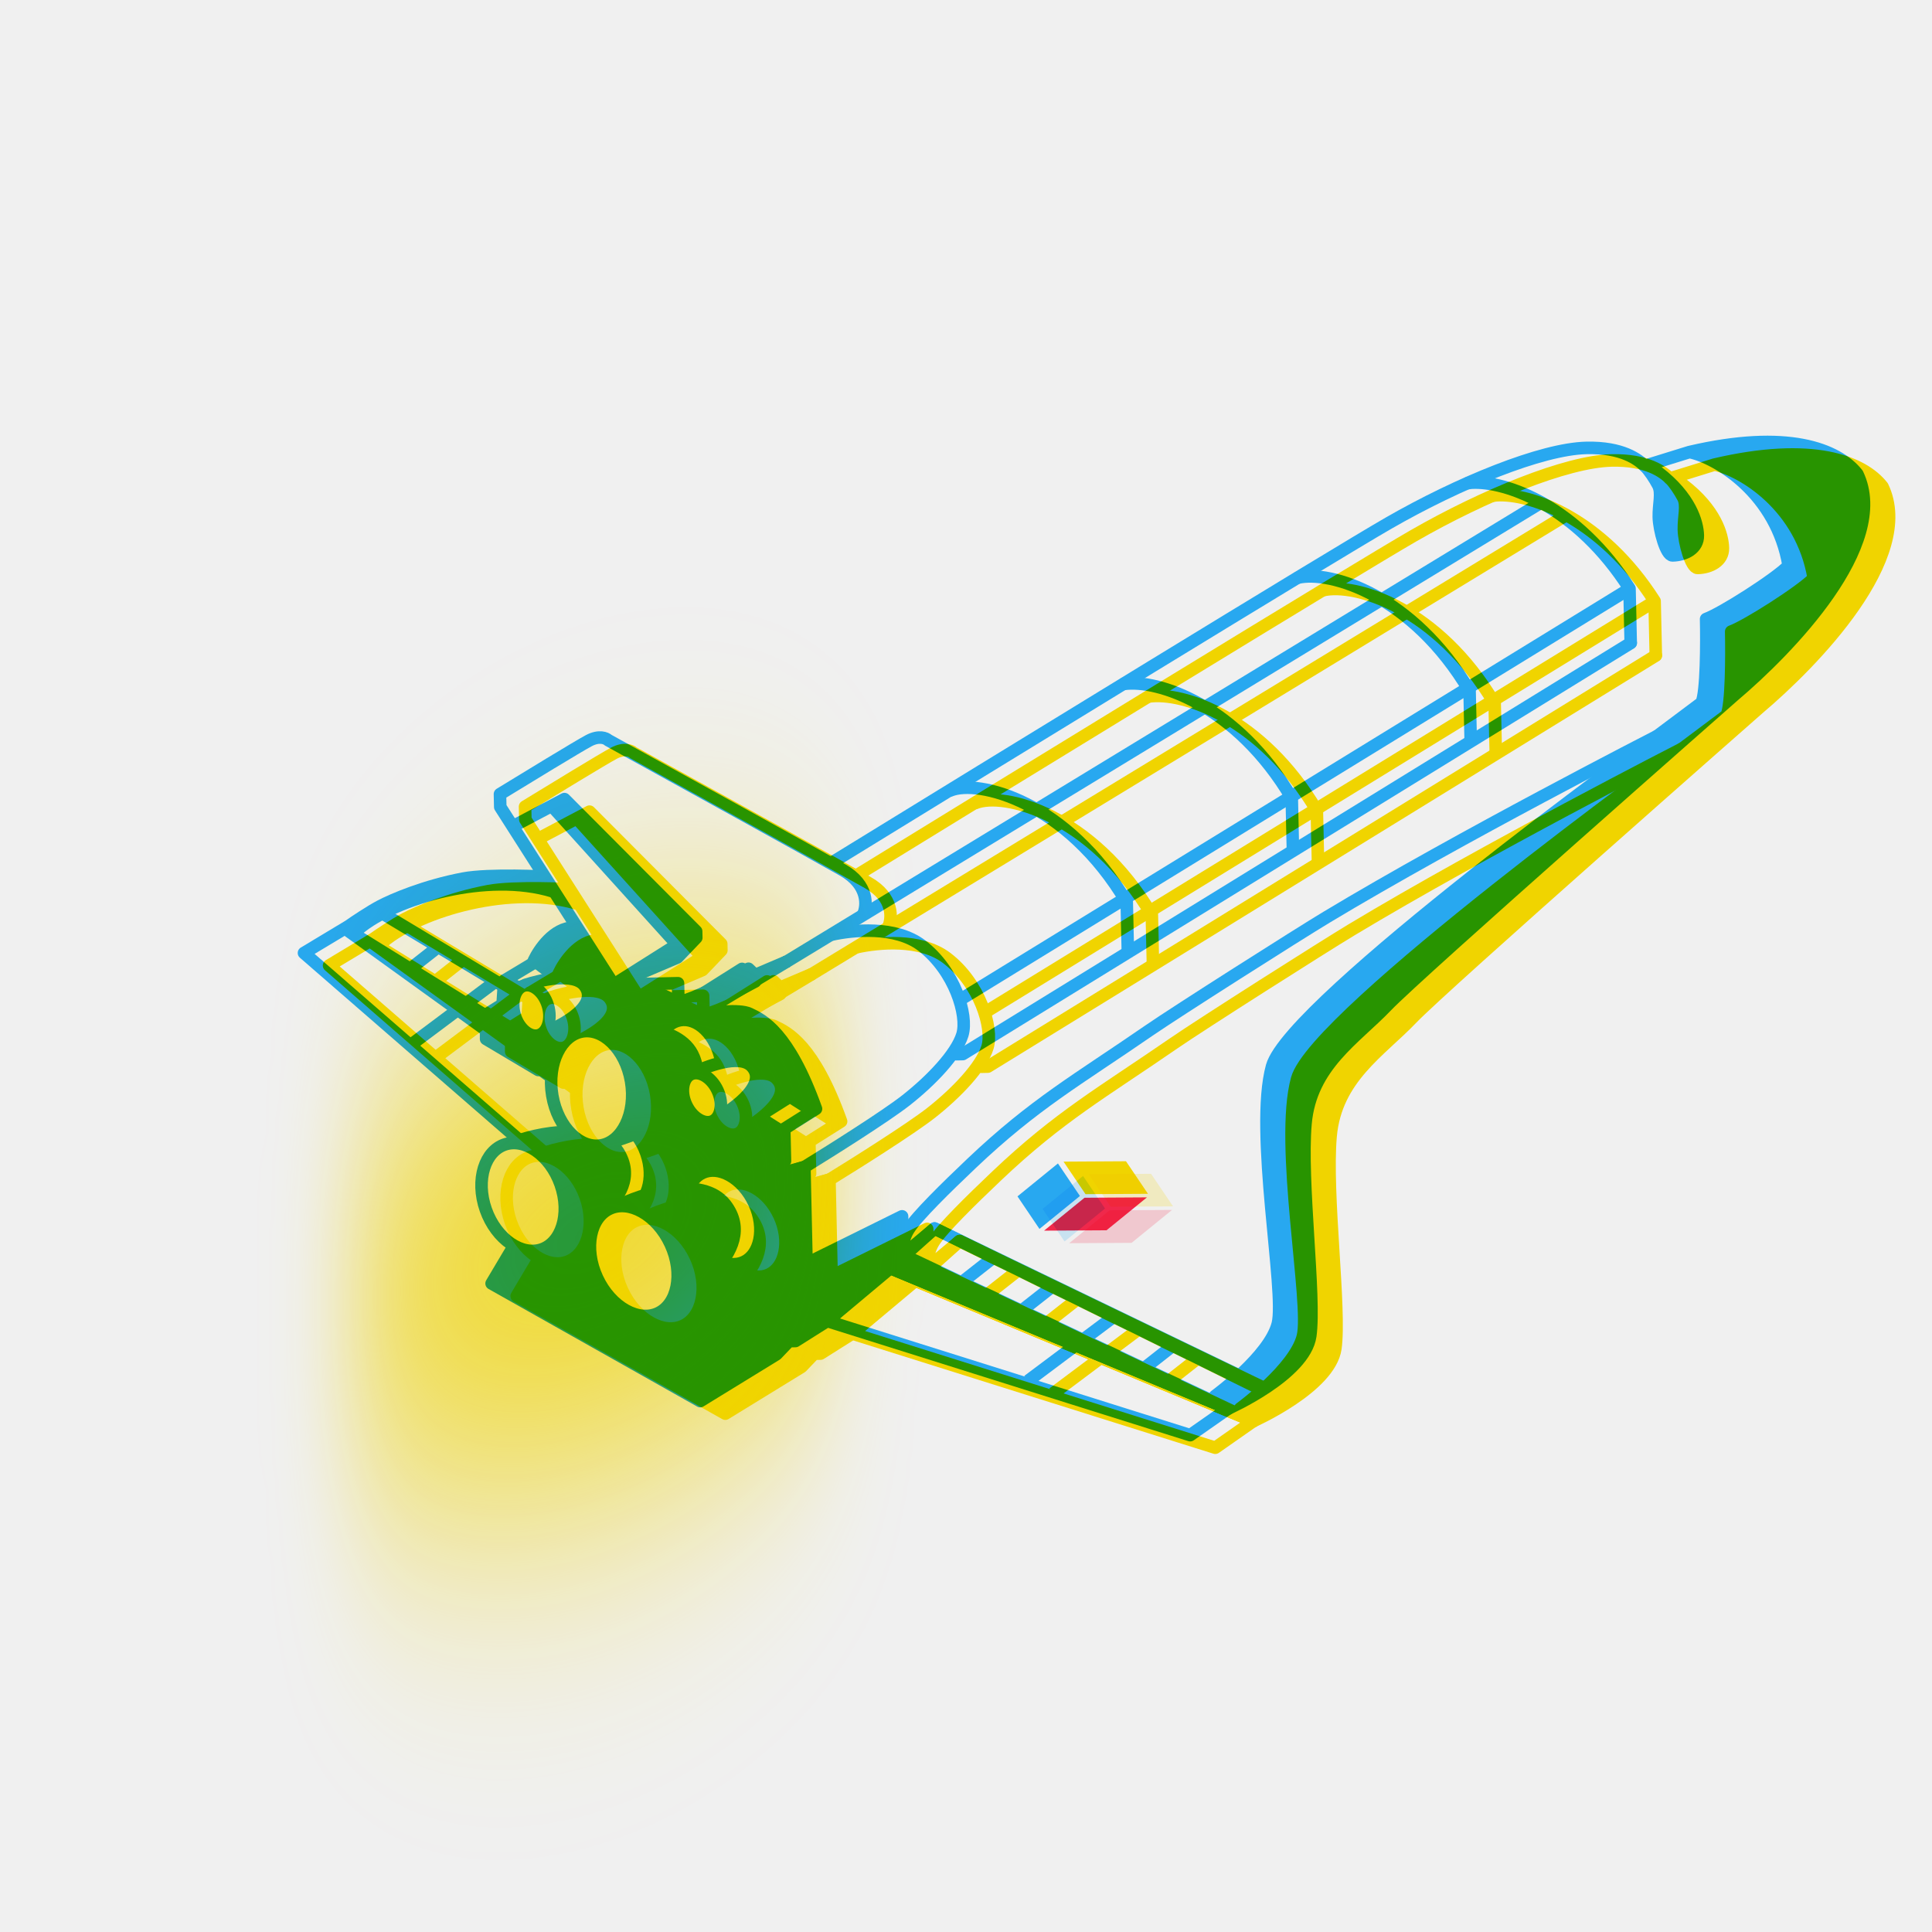
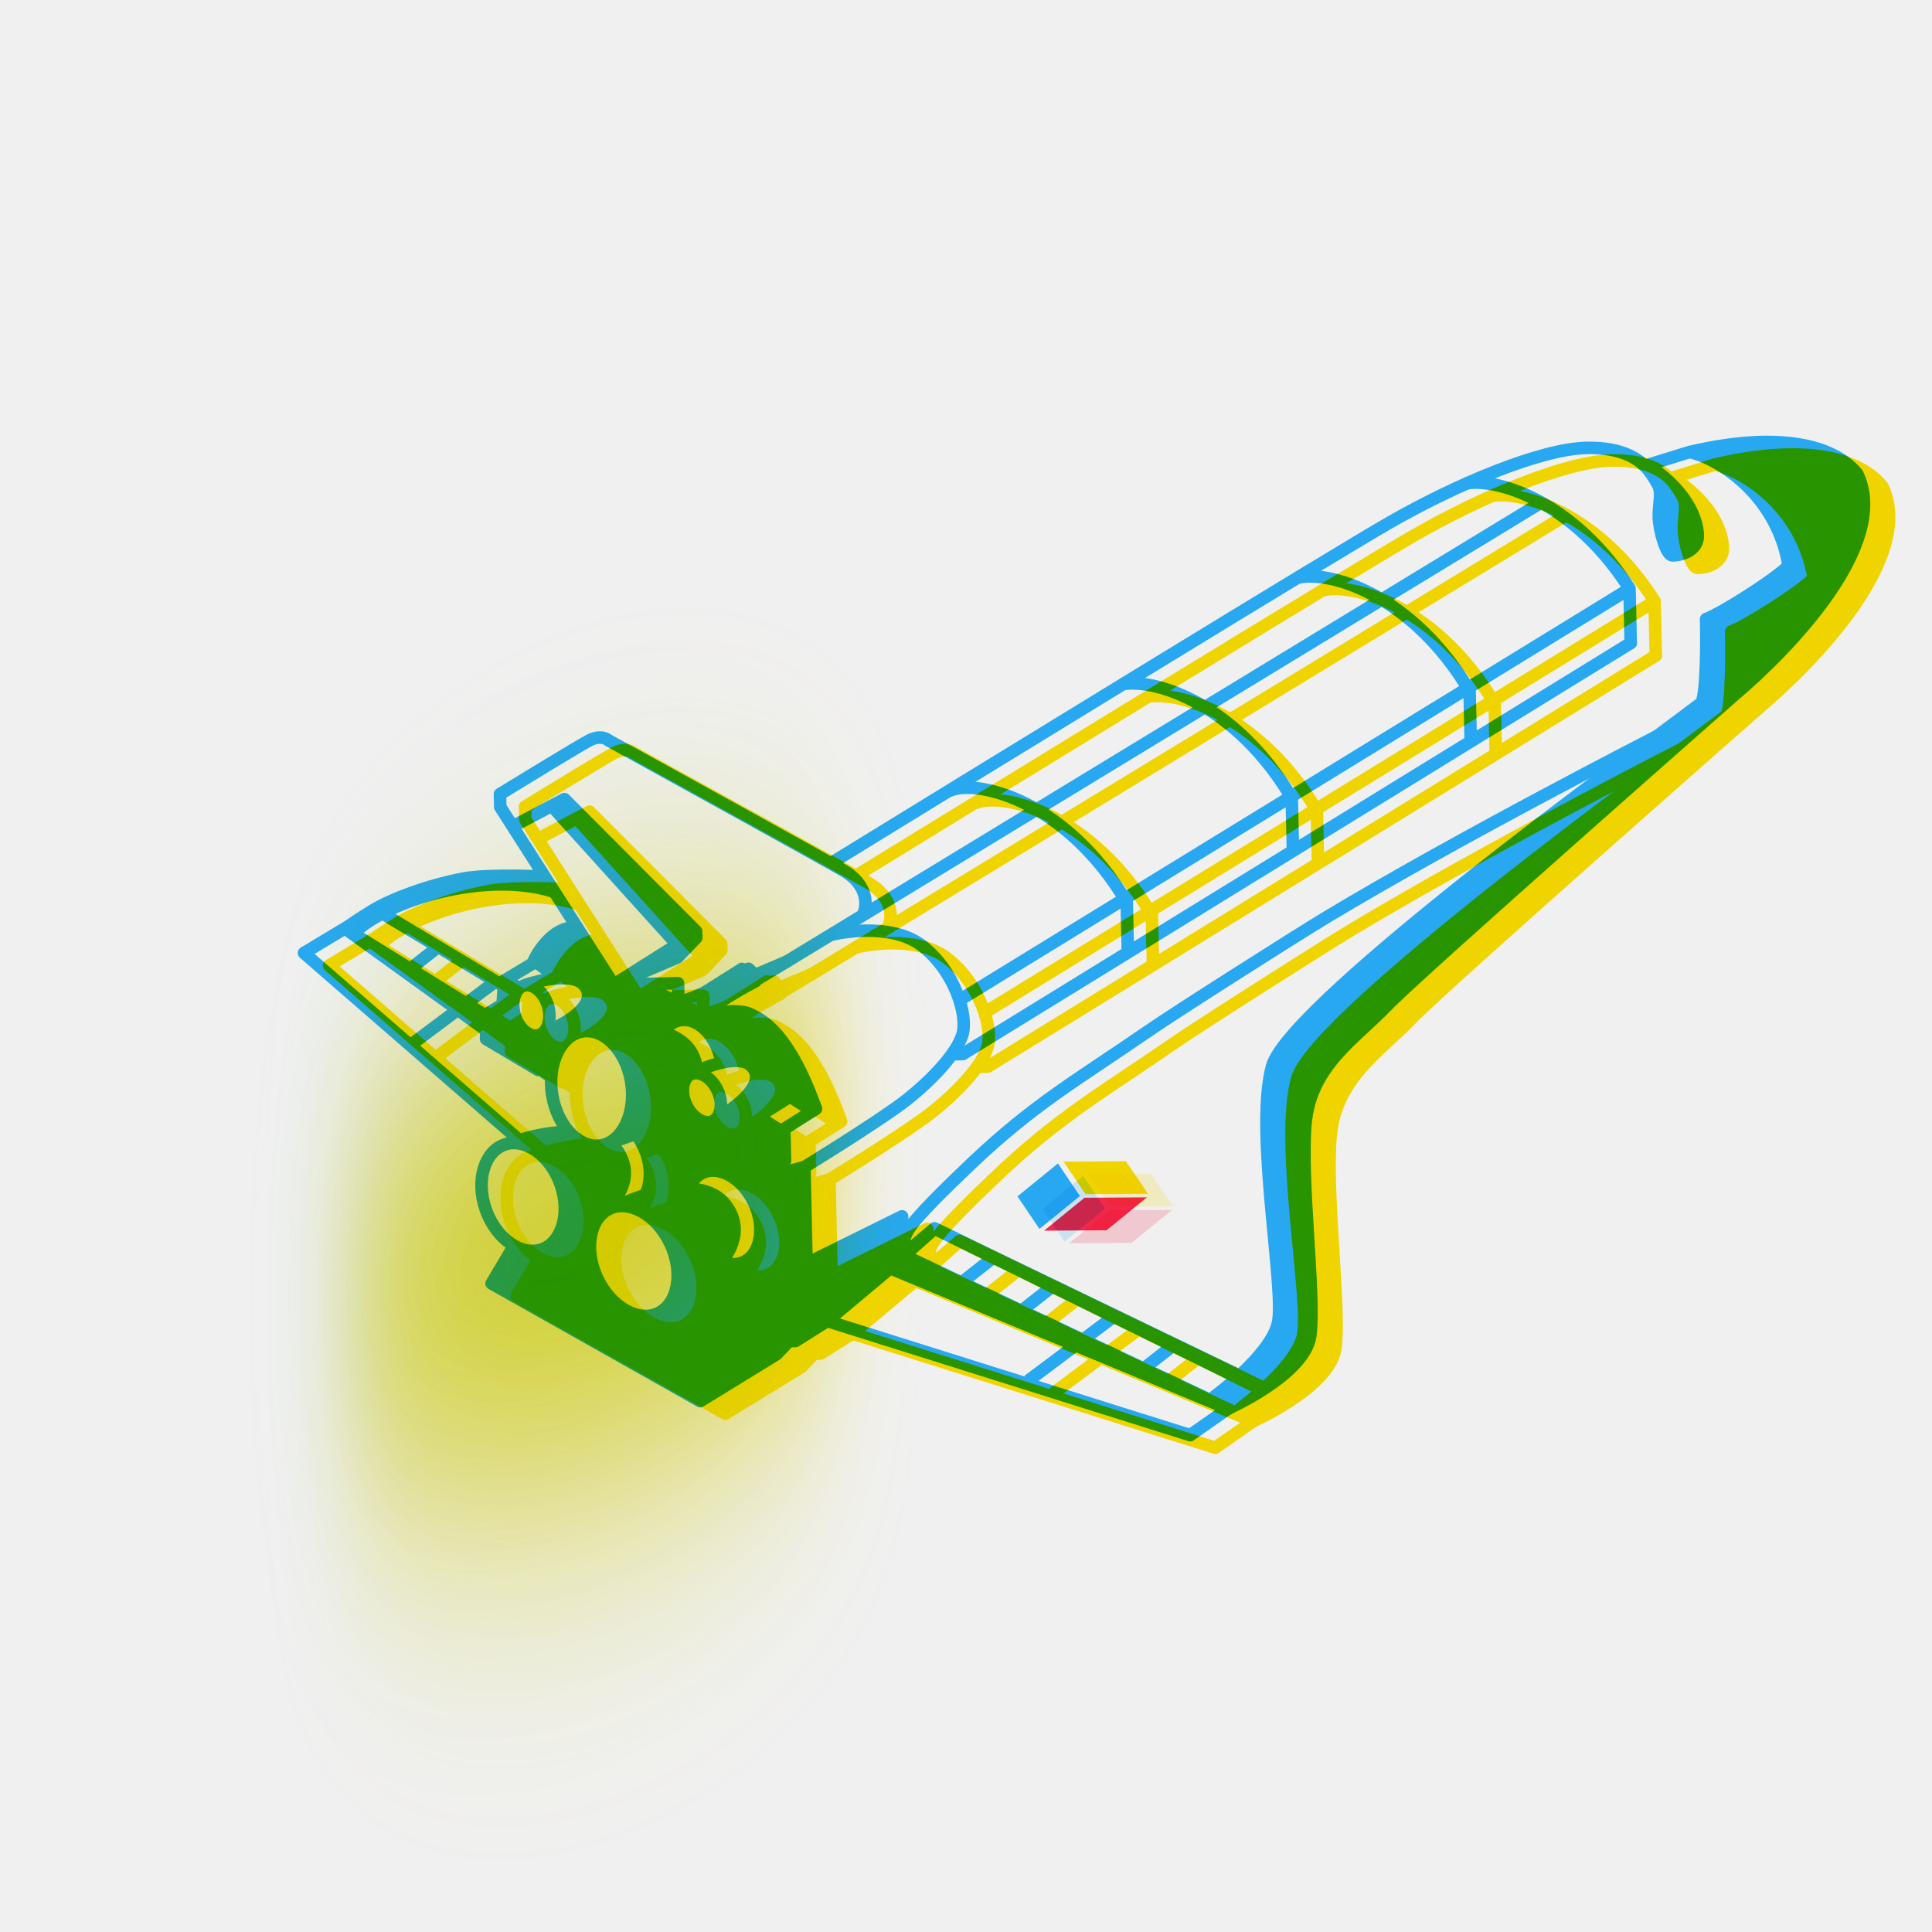
- <svg xmlns="http://www.w3.org/2000/svg" id="eE8D54hwSO71" viewBox="0 0 154 154" shape-rendering="geometricPrecision" text-rendering="geometricPrecision">
+ <svg xmlns="http://www.w3.org/2000/svg" id="eM32P7chZ6V1" viewBox="0 0 154 154" shape-rendering="geometricPrecision" text-rendering="geometricPrecision">
  <defs>
-     <filter id="eE8D54hwSO748-filter" x="-150%" width="400%" y="-150%" height="400%">
-       <feGaussianBlur id="eE8D54hwSO748-filter-blur-0" stdDeviation="15,15" result="result" />
+     <filter id="eM32P7chZ6V48-filter" x="-150%" width="400%" y="-150%" height="400%">
+       <feGaussianBlur id="eM32P7chZ6V48-filter-blur-0" stdDeviation="10,10" result="result" />
    </filter>
-     <filter id="eE8D54hwSO799-filter" x="-150%" width="400%" y="-150%" height="400%">
-       <feGaussianBlur id="eE8D54hwSO799-filter-blur-0" stdDeviation="10,10" result="result" />
+     <filter id="eM32P7chZ6V99-filter" x="-150%" width="400%" y="-150%" height="400%">
+       <feGaussianBlur id="eM32P7chZ6V99-filter-blur-0" stdDeviation="10,10" result="result" />
    </filter>
  </defs>
-   <g id="eE8D54hwSO72" style="mix-blend-mode:multiply" transform="translate(5 4.052429)">
+   <g id="eM32P7chZ6V2" style="mix-blend-mode:multiply" transform="translate(5 4.052429)">
    <g style="mix-blend-mode:multiply">
      <path d="M137.57,41.037c-.95-5.725-5.666-8.595-7.899-9.058c7.758-1.816,11.794-.264,13.379,1.752c2.69,5.583-5.502,13.976-9.866,17.665c0,0-25.157,22.113-27.664,24.734-2.506,2.622-6.05,4.753-6.459,9.38-.409,4.627.823,13.834.379,16.923-.444,3.088-6.54,5.79-6.54,5.79l-1.049-1.002c0,0,4.357-3.176,5.002-5.756s-1.883-15.35-.46-20.512C97.817,75.791,127.1,54.612,127.1,54.612l3.532-2.644c.392-.83.405-4.798.363-6.678c1.222-.438,5.572-3.203,6.575-4.252Z" fill="#2ab2ff" />
      <path d="M129.671,31.979c2.233.463,6.949,3.333,7.899,9.058-1.003,1.049-5.353,3.814-6.575,4.252.042,1.88.029,5.848-.363,6.678L127.1,54.612c0,0-29.283,21.179-30.707,26.342-1.423,5.163,1.104,17.933.46,20.512s-5.002,5.756-5.002,5.756l1.049,1.002c0,0,6.096-2.702,6.54-5.79.444-3.088-.789-12.296-.379-16.923.409-4.627,3.953-6.758,6.459-9.38c2.507-2.622,27.664-24.734,27.664-24.734c4.364-3.689,12.556-12.082,9.866-17.665-1.585-2.017-5.621-3.568-13.379-1.752Zm0,0l-3.567,1.106c-.524-.501-1.778-1.499-4.65-1.435-3.589.081-10.198,2.794-15.77,5.997-4.43,2.547-31.218,18.973-44.299,27.016" fill="none" stroke="#2ab2ff" stroke-linecap="round" stroke-linejoin="round" />
      <path d="M127.1,54.612c0,0-15.725,8.049-26.356,14.444-2.238,1.346-12.013,7.557-14.163,9.04-5.674,3.914-9.132,5.831-14.129,10.578-2.054,1.951-4.352,4.202-5.013,5.243-.661,1.041-.467,2.063-.467,2.063l2.518-2.109L93.868,105.637" fill="none" stroke="#2ab2ff" stroke-linejoin="round" />
      <path d="M65.97,97.028l-5.036,4.217l28.936,9.099l3.031-2.12L65.97,97.028Z" fill="none" stroke="#2ab2ff" stroke-linejoin="round" />
      <path d="M69.491,93.87l-3.521,3.157L92.9,108.224l2.53-1.596L69.491,93.87Z" fill="none" stroke="#2ab2ff" stroke-linejoin="round" />
      <path d="M66.973,95.979l25.928,12.245L65.97,97.028l1.003-1.049Z" fill="#2ab2ff" stroke="#2ab2ff" stroke-linejoin="round" />
      <path d="M46.196,84.644L22.562,70l21.5,15.5l2.134-.856Z" fill="#2ab2ff" />
      <path d="M25.062,68.5l9.881,5.935M22.562,70L46.196,84.644L44.062,85.5L22.562,70Z" fill="none" stroke="#2ab2ff" stroke-linejoin="round" />
      <path d="M84.01,100.728l-7.064,5.289" fill="none" stroke="#2ab2ff" />
      <path d="M34.741,74L27.677,79.289" fill="none" stroke="#2ab2ff" />
      <path d="M70.631,98.975l3.529-2.773" fill="none" stroke="#2ab2ff" />
      <path d="M75.805,100.912l3.161-2.484" fill="none" stroke="#2ab2ff" />
      <path d="M88.68,103.06l-2.857,2.245" fill="none" stroke="#2ab2ff" />
      <path d="M29.896,71.448l-2.295,1.803" fill="none" stroke="#2ab2ff" />
      <path d="M70.76,58.953c2.203-.904,9.254.819,14.053,8.92l.088,3.926" fill="none" stroke="#2ab2ff" stroke-linecap="round" stroke-linejoin="round" />
      <path d="M98.058,63.66l-.092-4.102c-4.392-7.414-10.669-9.486-13.391-9.091" fill="none" stroke="#2ab2ff" stroke-linecap="round" stroke-linejoin="round" />
      <path d="M112.23,55.005l-.089-3.974c-4.551-7.682-11.126-9.629-13.673-9.039" fill="none" stroke="#2ab2ff" stroke-linecap="round" stroke-linejoin="round" />
      <path d="M124.984,47.18l-.096-4.319c-4.175-6.555-9.818-8.605-12.607-8.436l-.278.035" fill="none" stroke="#2ab2ff" stroke-linecap="round" stroke-linejoin="round" />
      <path d="M124.988,47.201L71.744,79.967l-.513.011" fill="none" stroke="#2ab2ff" stroke-linecap="round" stroke-linejoin="round" />
      <path d="M124.786,42.949L71.645,75.566" fill="none" stroke="#2ab2ff" stroke-linecap="round" stroke-linejoin="round" />
      <path d="M57.726,72.585l60.107-36.571" fill="none" stroke="#2ab2ff" stroke-linecap="round" stroke-linejoin="round" />
      <path d="M127.164,34.601c-.271-.513-.71-1.181-1.06-1.515l.513-.011.524.501c2.61,1.994,3.169,4.034,3.192,5.059s-.991,1.561-2.017,1.584c-.513.011-1.071-2.028-1.094-3.054s.28-1.924-.058-2.564Z" fill="#2ab2ff" stroke="#2ab2ff" stroke-linejoin="round" />
      <path d="M63.799,68.858c.327-.691.46-2.37-1.619-3.555-2.079-1.185-13.334-7.397-18.702-10.355-.175-.167-.727-.394-1.538.035-.811.429-5.063,3.021-7.087,4.263l.023,1.026l9.04,14.163l5.128-.115.035,1.538c1.36-.373,4.068-1.63,5.583-2.691l.524.501l2.541-1.083" fill="none" stroke="#2ab2ff" stroke-linejoin="round" />
      <path d="M46.992,74.365l.011.513l2.074.98" fill="none" stroke="#2ab2ff" stroke-linejoin="round" />
      <path d="M50.489,70.182L39.992,59.643l-1.014.536l9.996,11.063-5.059,3.192l5.082-2.166l1.504-1.573-.011-.513Z" fill="#2ab2ff" />
      <path d="M35.935,61.786l3.042-1.607m0,0l1.014-.536l10.498,10.539.011.513-1.504,1.573-5.082,2.166l5.059-3.192-9.996-11.063Z" fill="none" stroke="#2ab2ff" stroke-linejoin="round" />
      <path d="M57.726,72.585l-7.087,4.263c1.022-.194,3.273-.484,4.103-.092c1.037.49,3.111,1.47,5.301,7.577l-2.53,1.596.058,2.564-2.017,1.584l3.567-1.106c2.024-1.242,6.476-4.045,8.09-5.312c2.017-1.584,4.022-3.682,4.5-5.232s-.628-5.117-3.238-7.11c-2.088-1.595-5.501-1.245-7.202-.865" fill="none" stroke="#2ab2ff" stroke-linejoin="round" />
      <path d="M66.904,92.902l.057,2.564.011.513-6.039,5.266-2.53,1.596-.513.011-1.003,1.049-6.073,3.728-16.628-9.376l4.944-8.32.991-1.561c.373-1.65.77-3.78.409-4.627l-1.095-3.054-1.527.547-4.16-2.472v-1.941L35.062,76l.123-1.883l2.074.98L39.562,74l-2-1.5c.392-.83,1.569-2.612,3.172-2.612l3.18,4.546l2.575.455l2.599,1.481l5.059-3.192l1.049,1.003-4.056,2.143.524.501c.342-.008,1.438.07,3.088.444s3.872,4.873,4.776,7.076l-1.561-.991-2.53,1.596l1.561.991.08,3.59l2.04-.559.011.513.161,7.179l7.612-3.762Z" fill="#2ab2ff" stroke="#2ab2ff" stroke-linejoin="round" />
      <path d="M38.729,71.985l-3.544,2.132" fill="none" stroke="#2ab2ff" stroke-linejoin="round" />
      <path d="M46.514,87.862c.36,1.023.371,2.035.12,2.837-.25.802-.747,1.361-1.388,1.578s-1.383.078-2.084-.402c-.701-.48-1.329-1.283-1.689-2.306-.36-1.023-.371-2.035-.12-2.837.25-.802.747-1.361,1.388-1.578.641-.217,1.383-.078,2.084.402.701.48,1.329,1.283,1.689,2.306Z" fill="#fff" stroke="#2ab2ff" />
      <path d="M44.281,87.768c-1.551-2.483-6.497-1.553-8.602-.665l2.286,8.513c2.105-.888,8.73-3.981,6.316-7.848Z" fill="#2ab2ff" stroke="#2ab2ff" stroke-linejoin="round" />
      <path d="M39.682,90.349c.42,1.194.434,2.378.14,3.321s-.881,1.609-1.649,1.87-1.65.09-2.473-.473-1.557-1.504-1.977-2.698-.434-2.379-.14-3.321c.294-.942.881-1.609,1.649-1.87s1.65-.09,2.473.473c.824.564,1.557,1.504,1.977,2.698Z" fill="#fff" stroke="#2ab2ff" />
      <path d="M52.512,80.656c.188,1.112.029,2.157-.355,2.944-.385.788-.974,1.282-1.645,1.404s-1.388-.136-2.009-.742c-.62-.605-1.113-1.532-1.302-2.644-.188-1.112-.029-2.157.355-2.944.385-.788.974-1.282,1.645-1.404.672-.122,1.388.136,2.009.742.62.605,1.113,1.532,1.302,2.644Z" fill="#fff" stroke="#2ab2ff" />
      <path d="M50.3,80.211c-1.128-2.79-6.204-2.613-8.446-2.032l.854,9.091c2.242-.581,9.35-2.714,7.593-7.059Z" fill="#2ab2ff" stroke="#2ab2ff" stroke-linejoin="round" />
      <path d="M45.302,82.137c.22,1.296.035,2.519-.417,3.443-.452.925-1.149,1.516-1.954,1.662-.805.146-1.655-.165-2.384-.876-.729-.71-1.304-1.795-1.524-3.091s-.035-2.519.417-3.443c.452-.925,1.149-1.516,1.954-1.662.805-.146,1.655.165,2.384.876.729.71,1.304,1.795,1.524,3.091Z" fill="#fff" stroke="#2ab2ff" />
      <path d="M55.122,91.845c.471,1.021.585,2.067.412,2.923-.173.856-.622,1.485-1.251,1.775-.63.29-1.399.223-2.163-.202-.763-.424-1.484-1.191-1.955-2.212s-.585-2.067-.412-2.923c.173-.856.622-1.485,1.251-1.775.63-.29,1.399-.223,2.163.202.763.424,1.484,1.191,1.955,2.212Z" fill="#fff" stroke="#2ab2ff" />
      <path d="M52.838,91.983c-1.825-2.399-6.744-.934-8.788.197l3.184,8.536c2.044-1.131,8.446-4.997,5.604-8.733Z" fill="#2ab2ff" stroke="#2ab2ff" stroke-linejoin="round" />
      <path d="M48.449,95.11c.549,1.191.684,2.414.481,3.419-.203,1.005-.732,1.755-1.486,2.102-.754.348-1.668.264-2.564-.235-.896-.498-1.738-1.395-2.287-2.586-.549-1.191-.684-2.414-.481-3.419.203-1.005.732-1.755,1.486-2.102.754-.348,1.668-.263,2.564.235.896.498,1.738,1.395,2.287,2.586Z" fill="#fff" stroke="#2ab2ff" />
      <path d="M41.617,74.544c-.836-1.144-3.615-.451-4.707-.101l1.094,3.947c1.093-.349,4.897-2.088,3.613-3.846Z" fill="#fff" stroke="#2ab2ff" stroke-linejoin="round" />
      <path d="M38.669,76.089c.178.587.159,1.152.008,1.584-.151.433-.418.698-.724.791s-.675.021-1.042-.255c-.366-.275-.696-.734-.875-1.321-.178-.587-.159-1.152-.008-1.584.151-.433.418-.698.724-.791s.675-.021,1.042.255c.366.275.696.734.875,1.321Z" fill="#fff" stroke="#2ab2ff" />
      <path d="M54.906,80.932c-.984-1.019-3.642.048-4.677.543l1.623,3.76c1.034-.495,4.565-2.739,3.053-4.304Z" fill="#fff" stroke="#2ab2ff" stroke-linejoin="round" />
      <path d="M52.197,82.866c.257.557.315,1.119.224,1.569-.091.449-.319.749-.609.882-.29.134-.666.113-1.067-.11-.4-.223-.79-.632-1.047-1.189s-.315-1.119-.224-1.569c.091-.45.319-.749.609-.882s.666-.113,1.067.11c.4.223.79.632,1.047,1.189Z" fill="#fff" stroke="#2ab2ff" />
      <path d="M36.498,86.914L19.231,71.909l3.544-2.132c.505-.353,1.718-1.167,2.53-1.596c1.014-.536,3.555-1.619,6.62-2.201c2.078-.394,6.666-.149,6.666-.149" fill="none" stroke="#2ab2ff" stroke-linejoin="round" />
      <path d="M39.062,67c-5.2-1.6-12.5.5-15.5,3h-.5" fill="none" stroke="#2ab2ff" stroke-linejoin="round" />
    </g>
+     <ellipse rx="14.566" ry="22.473" transform="matrix(.548816 0.835943-.842045 0.539407 40.2462 93.3345)" opacity="0.2" filter="url(#eM32P7chZ6V48-filter)" fill="#2ab2ff" />
    <g transform="translate(0 0.000001)">
      <path d="M86.425,91.39l-4.977.03-3.225,2.624l4.977-.03l3.225-2.624Z" clip-rule="evenodd" fill="#ff2a50" fill-rule="evenodd" />
      <path d="M79.329,88.686l1.752,2.595-3.225,2.624-1.752-2.595l3.225-2.624Z" clip-rule="evenodd" fill="#2ab2ff" fill-rule="evenodd" />
      <path d="M86.505,91.106L84.752,88.512l-4.977.029l1.752,2.594l4.977-.029Z" clip-rule="evenodd" fill="#ffe100" fill-rule="evenodd" />
    </g>
  </g>
-   <g id="eE8D54hwSO753" style="mix-blend-mode:multiply" transform="translate(7 5.000012)">
+   <g id="eM32P7chZ6V53" style="mix-blend-mode:multiply" transform="translate(7 5.000012)">
    <g style="mix-blend-mode:multiply">
      <path d="M137.57,41.09c-.95-5.725-5.666-8.595-7.899-9.058c7.758-1.816,11.794-.265,13.379,1.752c2.69,5.583-5.502,13.976-9.866,17.665c0,0-25.157,22.113-27.664,24.734-2.506,2.622-6.05,4.753-6.459,9.38-.409,4.627.823,13.834.379,16.922-.444,3.089-6.54,5.791-6.54,5.791l-1.049-1.003c0,0,4.357-3.176,5.002-5.756.644-2.58-1.883-15.35-.46-20.512C97.817,75.843,127.1,54.664,127.1,54.664l3.532-2.645c.392-.83.405-4.798.363-6.678c1.222-.438,5.572-3.203,6.575-4.252Z" fill="#ffe100" />
      <path d="M129.671,32.032c2.233.463,6.949,3.333,7.899,9.058-1.003,1.049-5.353,3.814-6.575,4.252.042,1.88.029,5.848-.363,6.678L127.1,54.664c0,0-29.283,21.179-30.707,26.342-1.423,5.163,1.104,17.933.46,20.512-.644,2.58-5.002,5.756-5.002,5.756l1.049,1.003c0,0,6.096-2.702,6.54-5.791.444-3.088-.789-12.296-.379-16.922.409-4.627,3.953-6.758,6.459-9.38c2.507-2.622,27.664-24.734,27.664-24.734c4.364-3.689,12.556-12.082,9.866-17.665-1.585-2.017-5.621-3.568-13.379-1.752Zm0,0l-3.567,1.106c-.524-.501-1.778-1.499-4.65-1.435-3.589.081-10.198,2.794-15.77,5.997-4.43,2.547-31.218,18.973-44.299,27.016" fill="none" stroke="#ffe100" stroke-linecap="round" stroke-linejoin="round" />
      <path d="M127.1,54.664c0,0-15.725,8.049-26.356,14.444-2.238,1.346-12.013,7.557-14.163,9.04-5.674,3.914-9.132,5.831-14.129,10.578-2.054,1.951-4.352,4.202-5.013,5.243-.661,1.041-.467,2.063-.467,2.063l2.518-2.109L93.868,105.69" fill="none" stroke="#ffe100" stroke-linejoin="round" />
      <path d="M65.97,97.08l-5.036,4.217l28.936,9.1l3.031-2.12L65.97,97.08Z" fill="none" stroke="#ffe100" stroke-linejoin="round" />
      <path d="M69.491,93.923L65.97,97.08l26.93,11.197l2.53-1.596L69.491,93.923Z" fill="none" stroke="#ffe100" stroke-linejoin="round" />
      <path d="M66.973,96.031L92.9,108.277L65.97,97.08l1.003-1.049Z" fill="#ffe100" stroke="#ffe100" stroke-linejoin="round" />
      <path d="M46.196,84.697L22.562,70.052l21.5,15.5l2.134-.856Z" fill="#ffe100" />
      <path d="M25.062,68.552l9.881,5.935M22.562,70.052L46.196,84.697l-2.134.856-21.5-15.5Z" fill="none" stroke="#ffe100" stroke-linejoin="round" />
      <path d="M84.01,100.78l-7.064,5.289" fill="none" stroke="#ffe100" />
      <path d="M34.741,74.052l-7.064,5.289" fill="none" stroke="#ffe100" />
      <path d="M70.631,99.028l3.529-2.773" fill="none" stroke="#ffe100" />
      <path d="M75.805,100.964l3.161-2.483" fill="none" stroke="#ffe100" />
      <path d="M88.68,103.112l-2.857,2.245" fill="none" stroke="#ffe100" />
      <path d="M29.896,71.5L27.601,73.303" fill="none" stroke="#ffe100" />
      <path d="M70.76,59.006c2.203-.904,9.254.819,14.053,8.92l.088,3.926" fill="none" stroke="#ffe100" stroke-linecap="round" stroke-linejoin="round" />
      <path d="M98.058,63.713l-.092-4.103c-4.392-7.414-10.669-9.486-13.391-9.091" fill="none" stroke="#ffe100" stroke-linecap="round" stroke-linejoin="round" />
      <path d="M112.23,55.058l-.089-3.974c-4.551-7.682-11.126-9.629-13.673-9.039" fill="none" stroke="#ffe100" stroke-linecap="round" stroke-linejoin="round" />
      <path d="M124.984,47.232l-.096-4.319c-4.175-6.555-9.818-8.605-12.607-8.436l-.278.035" fill="none" stroke="#ffe100" stroke-linecap="round" stroke-linejoin="round" />
      <path d="M124.988,47.253L71.744,80.019l-.513.011" fill="none" stroke="#ffe100" stroke-linecap="round" stroke-linejoin="round" />
      <path d="M124.786,43.001L71.645,75.618" fill="none" stroke="#ffe100" stroke-linecap="round" stroke-linejoin="round" />
      <path d="M57.726,72.638l60.107-36.571" fill="none" stroke="#ffe100" stroke-linecap="round" stroke-linejoin="round" />
      <path d="M127.164,34.653c-.271-.513-.71-1.181-1.06-1.516l.513-.011.524.501c2.61,1.994,3.169,4.033,3.192,5.059s-.991,1.561-2.017,1.584c-.513.011-1.071-2.028-1.094-3.054s.28-1.924-.058-2.564Z" fill="#ffe100" stroke="#ffe100" stroke-linejoin="round" />
      <path d="M63.799,68.91c.327-.691.46-2.37-1.619-3.555C60.101,64.17,48.846,57.958,43.478,55c-.175-.167-.727-.394-1.538.035-.811.429-5.063,3.021-7.087,4.263l.023,1.026l9.04,14.163l5.128-.115.035,1.538c1.36-.372,4.068-1.63,5.583-2.691l.524.501l2.541-1.083" fill="none" stroke="#ffe100" stroke-linejoin="round" />
      <path d="M46.992,74.418l.011.513l2.074.98" fill="none" stroke="#ffe100" stroke-linejoin="round" />
      <path d="M50.489,70.235L39.992,59.696l-1.014.536l9.996,11.063-5.059,3.192l5.082-2.166l1.504-1.573-.011-.513Z" fill="#ffe100" />
      <path d="M35.935,61.839l3.042-1.607m0,0l1.014-.536l10.498,10.539.011.513-1.504,1.573-5.082,2.166l5.059-3.192-9.996-11.063Z" fill="none" stroke="#ffe100" stroke-linejoin="round" />
      <path d="M57.726,72.638l-7.087,4.263c1.022-.194,3.273-.484,4.103-.092c1.037.49,3.111,1.469,5.301,7.577l-2.53,1.596.058,2.564-2.017,1.584l3.567-1.106c2.024-1.242,6.476-4.045,8.09-5.312c2.017-1.584,4.022-3.682,4.5-5.231s-.628-5.117-3.238-7.11c-2.088-1.595-5.501-1.245-7.202-.865" fill="none" stroke="#ffe100" stroke-linejoin="round" />
      <path d="M66.904,92.955l.057,2.564.011.513-6.039,5.266-2.53,1.596-.513.012-1.003,1.048-6.073,3.728-16.628-9.375l4.944-8.32.991-1.561c.373-1.65.77-3.78.409-4.627l-1.095-3.054-1.527.547-4.16-2.472v-1.941l1.312-.826.123-1.883l2.074.98l2.302-1.097-2-1.5c.392-.83,1.569-2.612,3.172-2.612l3.18,4.546l2.575.455l2.599,1.481l5.059-3.192l1.049,1.003-4.056,2.143.524.501c.342-.008,1.438.07,3.088.444s3.872,4.873,4.776,7.076l-1.561-.991-2.53,1.596l1.561.991.08,3.59l2.04-.559.011.513.161,7.179l7.612-3.762Z" fill="#ffe100" stroke="#ffe100" stroke-linejoin="round" />
      <path d="M38.729,72.038l-3.544,2.132" fill="none" stroke="#ffe100" stroke-linejoin="round" />
      <path d="M46.514,87.914c.36,1.023.371,2.035.12,2.837-.25.802-.747,1.361-1.388,1.578-.641.217-1.383.078-2.084-.402-.701-.48-1.329-1.283-1.689-2.306-.36-1.023-.371-2.035-.12-2.837.25-.802.747-1.361,1.388-1.578.641-.217,1.383-.078,2.084.402.701.48,1.329,1.283,1.689,2.306Z" fill="#fff" stroke="#ffe100" />
      <path d="M44.281,87.82c-1.551-2.483-6.497-1.553-8.602-.665l2.286,8.513c2.105-.888,8.73-3.981,6.316-7.848Z" fill="#ffe100" stroke="#ffe100" stroke-linejoin="round" />
      <path d="M39.682,90.402c.42,1.194.434,2.379.14,3.321-.294.942-.881,1.609-1.649,1.87s-1.65.09-2.473-.473c-.824-.564-1.557-1.504-1.977-2.698s-.434-2.378-.14-3.321c.294-.942.881-1.609,1.649-1.87s1.65-.09,2.473.473s1.557,1.504,1.977,2.698Z" fill="#fff" stroke="#ffe100" />
      <path d="M52.512,80.708c.188,1.112.029,2.157-.355,2.944-.385.788-.974,1.282-1.645,1.404s-1.388-.136-2.009-.742c-.62-.605-1.113-1.532-1.302-2.644s-.029-2.157.355-2.944c.385-.788.974-1.282,1.645-1.404.672-.122,1.388.136,2.009.742.62.605,1.113,1.532,1.302,2.644Z" fill="#fff" stroke="#ffe100" />
      <path d="M50.3,80.263c-1.128-2.79-6.204-2.612-8.446-2.032l.854,9.091c2.242-.581,9.35-2.714,7.593-7.059Z" fill="#ffe100" stroke="#ffe100" stroke-linejoin="round" />
      <path d="M45.302,82.19c.22,1.296.035,2.519-.417,3.443-.452.925-1.149,1.516-1.954,1.662-.805.146-1.655-.165-2.384-.876-.729-.71-1.304-1.795-1.524-3.091s-.035-2.519.417-3.443c.452-.925,1.149-1.516,1.954-1.662.805-.146,1.655.165,2.384.876.729.71,1.304,1.795,1.524,3.091Z" fill="#fff" stroke="#ffe100" />
      <path d="M55.122,91.897c.471,1.021.585,2.067.412,2.923-.173.856-.622,1.485-1.251,1.776-.63.29-1.399.223-2.163-.202-.763-.424-1.484-1.191-1.955-2.212s-.585-2.067-.412-2.923c.173-.856.622-1.485,1.251-1.775s1.399-.223,2.163.202c.763.424,1.484,1.191,1.955,2.212Z" fill="#fff" stroke="#ffe100" />
      <path d="M52.838,92.035c-1.825-2.399-6.744-.934-8.788.197l3.184,8.537c2.044-1.131,8.446-4.997,5.604-8.734Z" fill="#ffe100" stroke="#ffe100" stroke-linejoin="round" />
      <path d="M48.449,95.162c.549,1.191.684,2.414.481,3.419-.203,1.005-.732,1.755-1.486,2.103-.754.347-1.668.263-2.564-.235-.896-.498-1.738-1.395-2.287-2.587s-.684-2.414-.481-3.419c.203-1.005.732-1.755,1.486-2.102s1.668-.263,2.564.235c.896.498,1.738,1.395,2.287,2.586Z" fill="#fff" stroke="#ffe100" />
      <path d="M41.617,74.596c-.836-1.144-3.615-.451-4.707-.101l1.094,3.947c1.093-.349,4.897-2.088,3.613-3.846Z" fill="#fff" stroke="#ffe100" stroke-linejoin="round" />
      <path d="M38.669,76.141c.178.587.159,1.152.008,1.585-.151.433-.418.698-.724.791-.306.093-.675.021-1.042-.255-.366-.275-.696-.734-.875-1.321s-.159-1.152-.008-1.585c.151-.433.418-.698.724-.791.306-.093.675-.021,1.042.255.366.275.696.734.875,1.321Z" fill="#fff" stroke="#ffe100" />
      <path d="M54.906,80.984c-.984-1.019-3.642.048-4.677.543l1.623,3.76c1.034-.495,4.565-2.739,3.053-4.304Z" fill="#fff" stroke="#ffe100" stroke-linejoin="round" />
      <path d="M52.197,82.918c.257.557.315,1.119.224,1.569-.091.449-.319.749-.609.882-.29.134-.666.113-1.067-.11-.4-.223-.79-.632-1.047-1.189-.257-.557-.315-1.119-.224-1.569.091-.449.319-.749.609-.882.29-.134.666-.113,1.067.11.4.223.79.632,1.047,1.189Z" fill="#fff" stroke="#ffe100" />
      <path d="M36.498,86.966L19.231,71.962l3.544-2.132c.505-.353,1.718-1.167,2.53-1.596c1.014-.536,3.555-1.619,6.62-2.201c2.078-.394,6.666-.149,6.666-.149" fill="none" stroke="#ffe100" stroke-linejoin="round" />
      <path d="M39.062,67.052c-5.2-1.6-12.5.5-15.5,3h-.5" fill="none" stroke="#ffe100" stroke-linejoin="round" />
    </g>
-     <ellipse rx="14.566" ry="22.473" transform="matrix(.548816 0.835943-.842045 0.539407 40.2462 93.3345)" filter="url(#eE8D54hwSO799-filter)" fill="#ffe100" />
+     <ellipse rx="14.566" ry="22.473" transform="matrix(.548816 0.835943-.842045 0.539407 40.2462 93.3345)" filter="url(#eM32P7chZ6V99-filter)" fill="#ffe100" />
    <g opacity="0.2">
      <g style="mix-blend-mode:multiply">
        <path d="M86.425,91.443l-4.977.03-3.225,2.624l4.977-.03l3.225-2.624Z" clip-rule="evenodd" fill="#ff2a50" fill-rule="evenodd" />
      </g>
      <g style="mix-blend-mode:multiply">
        <path d="M79.329,88.738l1.752,2.595-3.225,2.624-1.752-2.595l3.225-2.624Z" clip-rule="evenodd" fill="#2ab2ff" fill-rule="evenodd" />
      </g>
      <g style="mix-blend-mode:multiply">
        <path d="M86.505,91.159l-1.752-2.594-4.977.029l1.752,2.594l4.977-.029Z" clip-rule="evenodd" fill="#ffe100" fill-rule="evenodd" />
      </g>
    </g>
  </g>
</svg>
